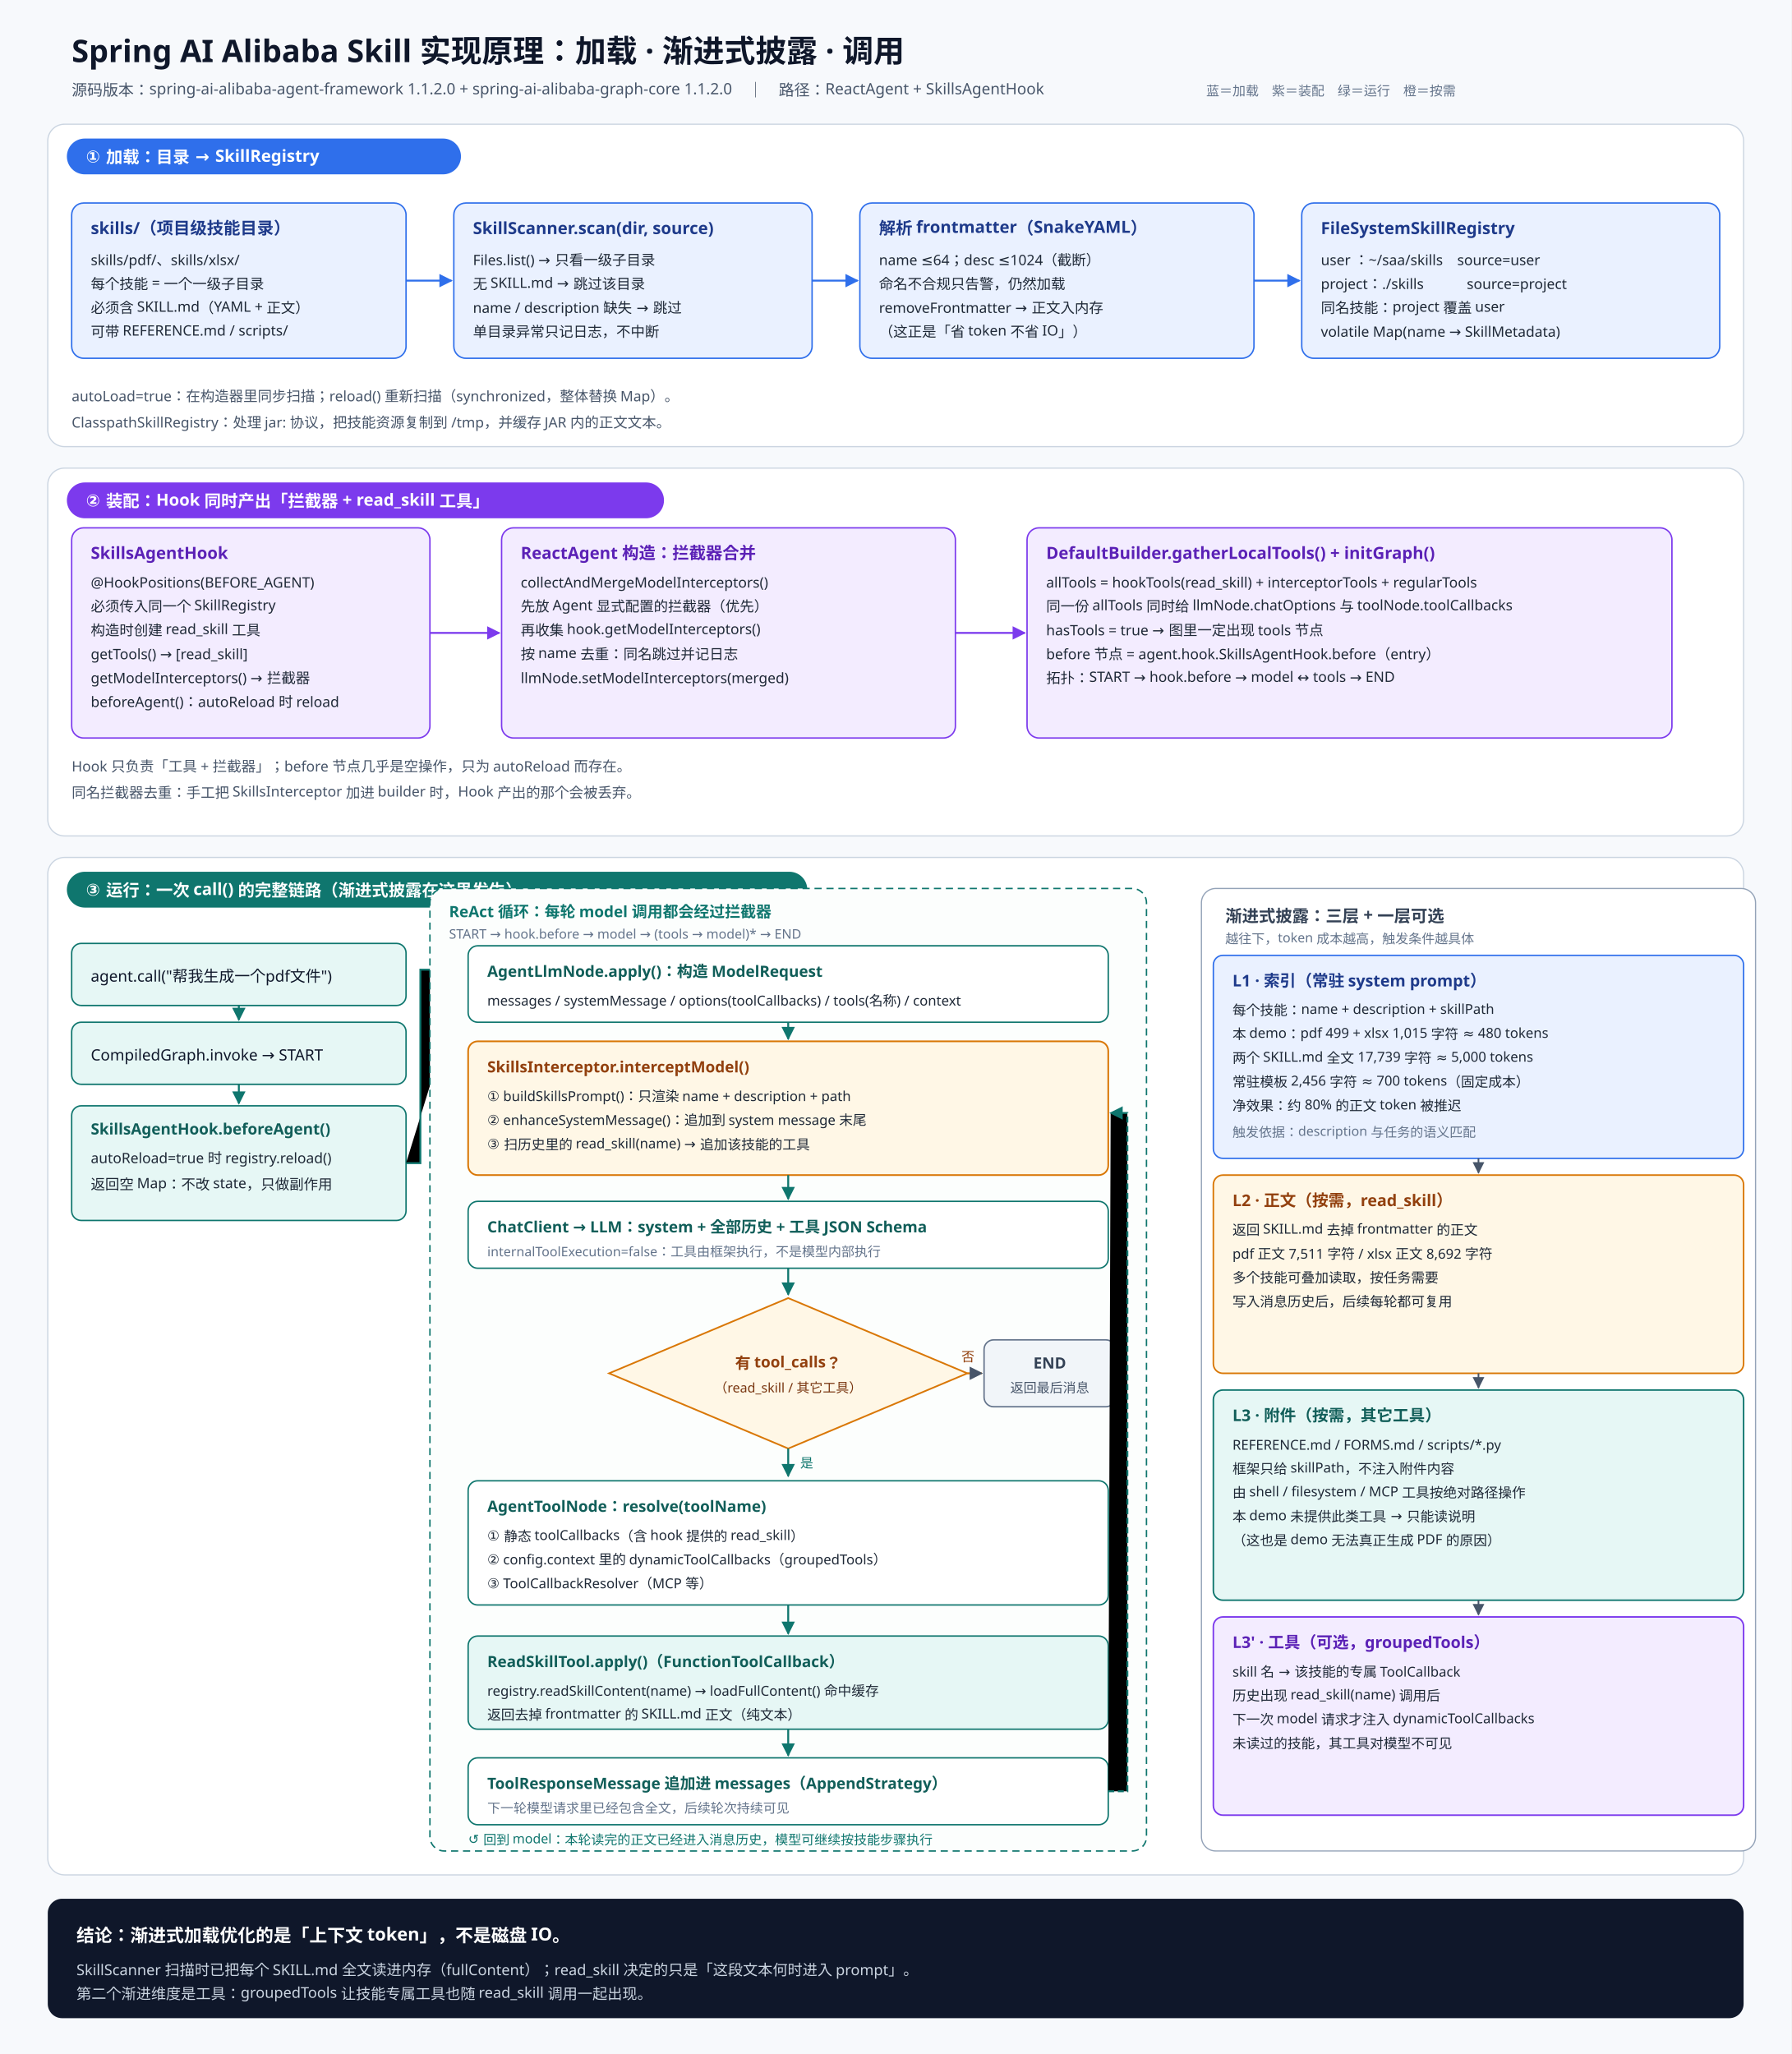
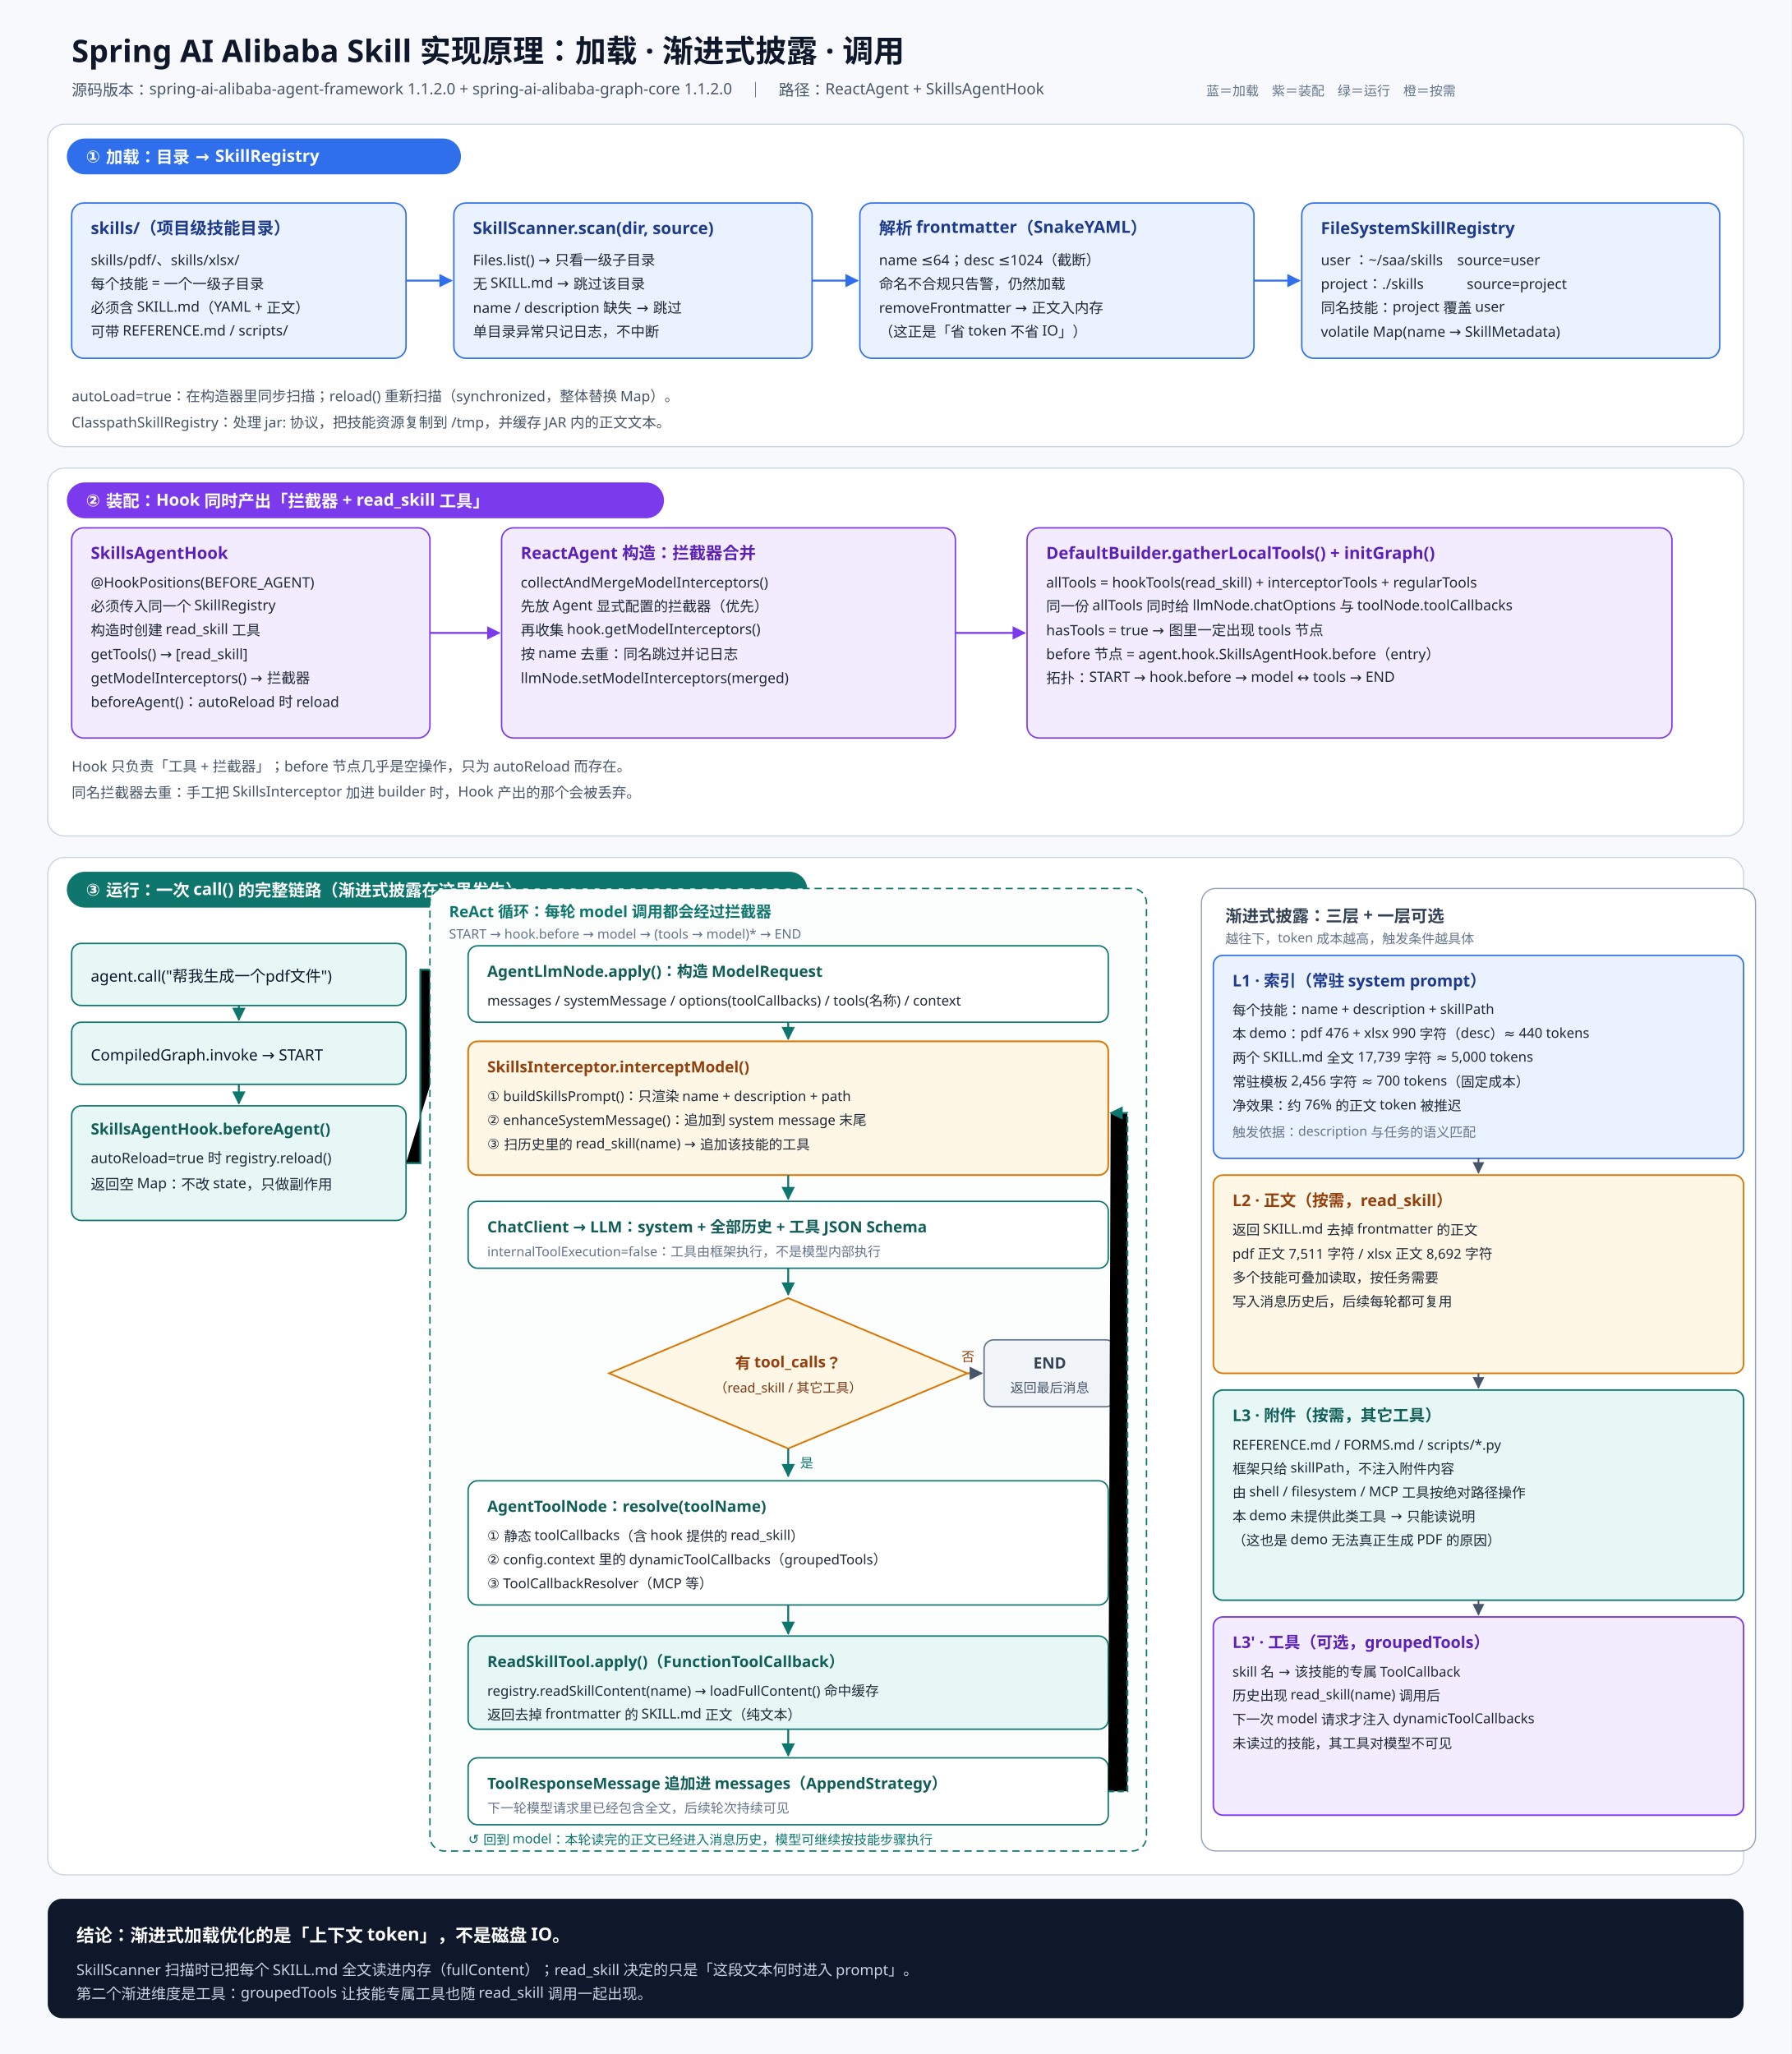
<svg xmlns="http://www.w3.org/2000/svg" width="1500" height="1720" viewBox="0 0 1500 1720" font-family="'Microsoft YaHei','PingFang SC','Noto Sans SC',sans-serif">
  <defs>
    <marker id="arrow" viewBox="0 0 10 10" refX="9" refY="5" markerWidth="7" markerHeight="7" orient="auto">
      <path d="M0,0 L10,5 L0,10 z" fill="#475569" />
    </marker>
    <marker id="arrowBlue" viewBox="0 0 10 10" refX="9" refY="5" markerWidth="7" markerHeight="7" orient="auto">
      <path d="M0,0 L10,5 L0,10 z" fill="#2f6feb" />
    </marker>
    <marker id="arrowPurple" viewBox="0 0 10 10" refX="9" refY="5" markerWidth="7" markerHeight="7" orient="auto">
      <path d="M0,0 L10,5 L0,10 z" fill="#7c3aed" />
    </marker>
    <marker id="arrowGreen" viewBox="0 0 10 10" refX="9" refY="5" markerWidth="7" markerHeight="7" orient="auto">
      <path d="M0,0 L10,5 L0,10 z" fill="#0f766e" />
    </marker>
  </defs>
  <rect x="0" y="0" width="1500" height="1720" fill="#f7f9fc" />
  <text x="60" y="52" font-size="26" font-weight="700" fill="#0f172a">Spring AI Alibaba Skill 实现原理：加载 · 渐进式披露 · 调用</text>
  <text x="60" y="80" font-size="13" fill="#475569">源码版本：spring-ai-alibaba-agent-framework 1.1.2.0 + spring-ai-alibaba-graph-core 1.1.2.0　｜　路径：ReactAgent + SkillsAgentHook</text>
  <text x="1010" y="80" font-size="11" fill="#64748b">蓝＝加载　紫＝装配　绿＝运行　橙＝按需</text>
  <rect x="40" y="104" width="1420" height="270" rx="14" fill="#ffffff" stroke="#cbd5e1" />
  <rect x="56" y="116" width="330" height="30" rx="15" fill="#2f6feb" />
  <text x="72" y="136" font-size="14" font-weight="700" fill="#ffffff">① 加载：目录 → SkillRegistry</text>
  <g>
    <rect x="60" y="170" width="280" height="130" rx="10" fill="#eaf1ff" stroke="#2f6feb" stroke-width="1.2" />
    <text x="76" y="196" font-size="14" font-weight="700" fill="#1e3a8a">skills/（项目级技能目录）</text>
    <text x="76" y="222" font-size="12" fill="#1f2937">skills/pdf/、skills/xlsx/</text>
    <text x="76" y="242" font-size="12" fill="#1f2937">每个技能 = 一个一级子目录</text>
    <text x="76" y="262" font-size="12" fill="#1f2937">必须含 SKILL.md（YAML + 正文）</text>
    <text x="76" y="282" font-size="12" fill="#1f2937">可带 REFERENCE.md / scripts/</text>
  </g>
  <g>
    <rect x="380" y="170" width="300" height="130" rx="10" fill="#eaf1ff" stroke="#2f6feb" stroke-width="1.2" />
    <text x="396" y="196" font-size="14" font-weight="700" fill="#1e3a8a">SkillScanner.scan(dir, source)</text>
    <text x="396" y="222" font-size="12" fill="#1f2937">Files.list() → 只看一级子目录</text>
    <text x="396" y="242" font-size="12" fill="#1f2937">无 SKILL.md → 跳过该目录</text>
    <text x="396" y="262" font-size="12" fill="#1f2937">name / description 缺失 → 跳过</text>
    <text x="396" y="282" font-size="12" fill="#1f2937">单目录异常只记日志，不中断</text>
  </g>
  <g>
    <rect x="720" y="170" width="330" height="130" rx="10" fill="#eaf1ff" stroke="#2f6feb" stroke-width="1.2" />
    <text x="736" y="196" font-size="14" font-weight="700" fill="#1e3a8a">解析 frontmatter（SnakeYAML）</text>
    <text x="736" y="222" font-size="12" fill="#1f2937">name ≤64；desc ≤1024（截断）</text>
    <text x="736" y="242" font-size="12" fill="#1f2937">命名不合规只告警，仍然加载</text>
    <text x="736" y="262" font-size="12" fill="#1f2937">removeFrontmatter → 正文入内存</text>
    <text x="736" y="282" font-size="12" fill="#1f2937">（这正是「省 token 不省 IO」）</text>
  </g>
  <g>
    <rect x="1090" y="170" width="350" height="130" rx="10" fill="#eaf1ff" stroke="#2f6feb" stroke-width="1.2" />
    <text x="1106" y="196" font-size="14" font-weight="700" fill="#1e3a8a">FileSystemSkillRegistry</text>
    <text x="1106" y="222" font-size="12" fill="#1f2937">user    ：~/saa/skills　source=user</text>
    <text x="1106" y="242" font-size="12" fill="#1f2937">project：./skills　　　source=project</text>
    <text x="1106" y="262" font-size="12" fill="#1f2937">同名技能：project 覆盖 user</text>
    <text x="1106" y="282" font-size="12" fill="#1f2937">volatile Map(name → SkillMetadata)</text>
  </g>
  <path d="M340,235 L378,235" stroke="#2f6feb" stroke-width="1.6" marker-end="url(#arrowBlue)" />
  <path d="M680,235 L718,235" stroke="#2f6feb" stroke-width="1.6" marker-end="url(#arrowBlue)" />
  <path d="M1050,235 L1088,235" stroke="#2f6feb" stroke-width="1.6" marker-end="url(#arrowBlue)" />
  <text x="60" y="336" font-size="12" fill="#475569">autoLoad=true：在构造器里同步扫描；reload() 重新扫描（synchronized，整体替换 Map）。</text>
  <text x="60" y="358" font-size="12" fill="#475569">ClasspathSkillRegistry：处理 jar: 协议，把技能资源复制到 /tmp，并缓存 JAR 内的正文文本。</text>
  <rect x="40" y="392" width="1420" height="308" rx="14" fill="#ffffff" stroke="#cbd5e1" />
  <rect x="56" y="404" width="500" height="30" rx="15" fill="#7c3aed" />
  <text x="72" y="424" font-size="14" font-weight="700" fill="#ffffff">② 装配：Hook 同时产出「拦截器 + read_skill 工具」</text>
  <g>
    <rect x="60" y="442" width="300" height="176" rx="10" fill="#f3ecff" stroke="#7c3aed" stroke-width="1.2" />
    <text x="76" y="468" font-size="14" font-weight="700" fill="#5b21b6">SkillsAgentHook</text>
    <text x="76" y="492" font-size="12" fill="#1f2937">@HookPositions(BEFORE_AGENT)</text>
    <text x="76" y="512" font-size="12" fill="#1f2937">必须传入同一个 SkillRegistry</text>
    <text x="76" y="532" font-size="12" fill="#1f2937">构造时创建 read_skill 工具</text>
    <text x="76" y="552" font-size="12" fill="#1f2937">getTools() → [read_skill]</text>
    <text x="76" y="572" font-size="12" fill="#1f2937">getModelInterceptors() → 拦截器</text>
    <text x="76" y="592" font-size="12" fill="#1f2937">beforeAgent()：autoReload 时 reload</text>
  </g>
  <g>
    <rect x="420" y="442" width="380" height="176" rx="10" fill="#f3ecff" stroke="#7c3aed" stroke-width="1.2" />
    <text x="436" y="468" font-size="14" font-weight="700" fill="#5b21b6">ReactAgent 构造：拦截器合并</text>
    <text x="436" y="492" font-size="12" fill="#1f2937">collectAndMergeModelInterceptors()</text>
    <text x="436" y="512" font-size="12" fill="#1f2937">先放 Agent 显式配置的拦截器（优先）</text>
    <text x="436" y="532" font-size="12" fill="#1f2937">再收集 hook.getModelInterceptors()</text>
    <text x="436" y="552" font-size="12" fill="#1f2937">按 name 去重：同名跳过并记日志</text>
    <text x="436" y="572" font-size="12" fill="#1f2937">llmNode.setModelInterceptors(merged)</text>
  </g>
  <g>
    <rect x="860" y="442" width="540" height="176" rx="10" fill="#f3ecff" stroke="#7c3aed" stroke-width="1.2" />
    <text x="876" y="468" font-size="14" font-weight="700" fill="#5b21b6">DefaultBuilder.gatherLocalTools() + initGraph()</text>
    <text x="876" y="492" font-size="12" fill="#1f2937">allTools = hookTools(read_skill) + interceptorTools + regularTools</text>
    <text x="876" y="512" font-size="12" fill="#1f2937">同一份 allTools 同时给 llmNode.chatOptions 与 toolNode.toolCallbacks</text>
    <text x="876" y="532" font-size="12" fill="#1f2937">hasTools = true → 图里一定出现 tools 节点</text>
    <text x="876" y="552" font-size="12" fill="#1f2937">before 节点 = agent.hook.SkillsAgentHook.before（entry）</text>
    <text x="876" y="572" font-size="12" fill="#1f2937">拓扑：START → hook.before → model ↔ tools → END</text>
  </g>
  <path d="M360,530 L418,530" stroke="#7c3aed" stroke-width="1.6" marker-end="url(#arrowPurple)" />
  <path d="M800,530 L858,530" stroke="#7c3aed" stroke-width="1.6" marker-end="url(#arrowPurple)" />
  <text x="60" y="646" font-size="12" fill="#475569">Hook 只负责「工具 + 拦截器」；before 节点几乎是空操作，只为 autoReload 而存在。</text>
  <text x="60" y="668" font-size="12" fill="#475569">同名拦截器去重：手工把 SkillsInterceptor 加进 builder 时，Hook 产出的那个会被丢弃。</text>
  <rect x="40" y="718" width="1420" height="852" rx="14" fill="#ffffff" stroke="#cbd5e1" />
  <rect x="56" y="730" width="620" height="30" rx="15" fill="#0f766e" />
  <text x="72" y="750" font-size="14" font-weight="700" fill="#ffffff">③ 运行：一次 call() 的完整链路（渐进式披露在这里发生）</text>
  <g>
    <rect x="60" y="790" width="280" height="52" rx="8" fill="#e6f7f5" stroke="#0f766e" stroke-width="1.2" />
    <text x="76" y="822" font-size="13" fill="#0f172a">agent.call("帮我生成一个pdf文件")</text>
  </g>
  <g>
    <rect x="60" y="856" width="280" height="52" rx="8" fill="#e6f7f5" stroke="#0f766e" stroke-width="1.2" />
    <text x="76" y="888" font-size="13" fill="#0f172a">CompiledGraph.invoke → START</text>
  </g>
  <g>
    <rect x="60" y="926" width="280" height="96" rx="8" fill="#e6f7f5" stroke="#0f766e" stroke-width="1.2" />
    <text x="76" y="950" font-size="13" font-weight="700" fill="#115e59">SkillsAgentHook.beforeAgent()</text>
    <text x="76" y="974" font-size="12" fill="#1f2937">autoReload=true 时 registry.reload()</text>
    <text x="76" y="996" font-size="12" fill="#1f2937">返回空 Map：不改 state，只做副作用</text>
  </g>
  <path d="M200,842 L200,854" stroke="#0f766e" stroke-width="1.6" marker-end="url(#arrowGreen)" />
  <path d="M200,908 L200,924" stroke="#0f766e" stroke-width="1.6" marker-end="url(#arrowGreen)" />
  <path d="M340,974 L352,974 L352,812 L390,812" stroke="#0f766e" stroke-width="1.6" marker-end="url(#arrowGreen)" />
  <rect x="360" y="744" width="600" height="806" rx="12" fill="#fcfefd" stroke="#0f766e" stroke-width="1.2" stroke-dasharray="6 4" />
  <text x="376" y="768" font-size="13" font-weight="700" fill="#0f766e">ReAct 循环：每轮 model 调用都会经过拦截器</text>
  <text x="376" y="786" font-size="11" fill="#64748b">START → hook.before → model → (tools → model)* → END</text>
  <g>
    <rect x="392" y="792" width="536" height="64" rx="8" fill="#ffffff" stroke="#0f766e" stroke-width="1.2" />
    <text x="408" y="818" font-size="13" font-weight="700" fill="#115e59">AgentLlmNode.apply()：构造 ModelRequest</text>
    <text x="408" y="842" font-size="11.5" fill="#1f2937">messages / systemMessage / options(toolCallbacks) / tools(名称) / context</text>
  </g>
  <g>
    <rect x="392" y="872" width="536" height="112" rx="8" fill="#fff7e6" stroke="#d97706" stroke-width="1.4" />
    <text x="408" y="898" font-size="13" font-weight="700" fill="#92400e">SkillsInterceptor.interceptModel()</text>
    <text x="408" y="922" font-size="11.5" fill="#1f2937">① buildSkillsPrompt()：只渲染 name + description + path</text>
    <text x="408" y="942" font-size="11.5" fill="#1f2937">② enhanceSystemMessage()：追加到 system message 末尾</text>
    <text x="408" y="962" font-size="11.5" fill="#1f2937">③ 扫历史里的 read_skill(name) → 追加该技能的工具</text>
  </g>
  <g>
    <rect x="392" y="1006" width="536" height="56" rx="8" fill="#ffffff" stroke="#0f766e" stroke-width="1.2" />
    <text x="408" y="1032" font-size="13" font-weight="700" fill="#115e59">ChatClient → LLM：system + 全部历史 + 工具 JSON Schema</text>
    <text x="408" y="1052" font-size="11" fill="#64748b">internalToolExecution=false：工具由框架执行，不是模型内部执行</text>
  </g>
  <path d="M660,856 L660,870" stroke="#0f766e" stroke-width="1.6" marker-end="url(#arrowGreen)" />
  <path d="M660,984 L660,1004" stroke="#0f766e" stroke-width="1.6" marker-end="url(#arrowGreen)" />
  <path d="M660,1062 L660,1084" stroke="#0f766e" stroke-width="1.6" marker-end="url(#arrowGreen)" />
  <polygon points="660,1087 810,1150 660,1213 510,1150" fill="#fff7e6" stroke="#d97706" stroke-width="1.4" />
  <text x="660" y="1146" font-size="13" font-weight="700" fill="#92400e" text-anchor="middle">有 tool_calls？</text>
  <text x="660" y="1166" font-size="11" fill="#78350f" text-anchor="middle">（read_skill / 其它工具）</text>
  <path d="M810,1150 L822,1150" stroke="#d97706" stroke-width="1.6" marker-end="url(#arrow)" />
  <text x="816" y="1140" font-size="11" fill="#92400e" text-anchor="end">否</text>
  <g>
    <rect x="824" y="1122" width="110" height="56" rx="8" fill="#f1f5f9" stroke="#64748b" stroke-width="1.2" />
    <text x="879" y="1146" font-size="13" font-weight="700" fill="#334155" text-anchor="middle">END</text>
    <text x="879" y="1166" font-size="11" fill="#475569" text-anchor="middle">返回最后消息</text>
  </g>
  <path d="M660,1213 L660,1236" stroke="#0f766e" stroke-width="1.6" marker-end="url(#arrowGreen)" />
  <text x="670" y="1229" font-size="11" fill="#0f766e">是</text>
  <g>
    <rect x="392" y="1240" width="536" height="104" rx="8" fill="#ffffff" stroke="#0f766e" stroke-width="1.2" />
    <text x="408" y="1266" font-size="13" font-weight="700" fill="#115e59">AgentToolNode：resolve(toolName)</text>
    <text x="408" y="1290" font-size="11.5" fill="#1f2937">① 静态 toolCallbacks（含 hook 提供的 read_skill）</text>
    <text x="408" y="1310" font-size="11.5" fill="#1f2937">② config.context 里的 dynamicToolCallbacks（groupedTools）</text>
    <text x="408" y="1330" font-size="11.5" fill="#1f2937">③ ToolCallbackResolver（MCP 等）</text>
  </g>
  <g>
    <rect x="392" y="1370" width="536" height="78" rx="8" fill="#e6f7f5" stroke="#0f766e" stroke-width="1.2" />
    <text x="408" y="1396" font-size="13" font-weight="700" fill="#115e59">ReadSkillTool.apply()（FunctionToolCallback）</text>
    <text x="408" y="1420" font-size="11.5" fill="#1f2937">registry.readSkillContent(name) → loadFullContent() 命中缓存</text>
    <text x="408" y="1440" font-size="11.5" fill="#1f2937">返回去掉 frontmatter 的 SKILL.md 正文（纯文本）</text>
  </g>
  <g>
    <rect x="392" y="1472" width="536" height="56" rx="8" fill="#ffffff" stroke="#0f766e" stroke-width="1.2" />
    <text x="408" y="1498" font-size="13" font-weight="700" fill="#115e59">ToolResponseMessage 追加进 messages（AppendStrategy）</text>
    <text x="408" y="1518" font-size="11" fill="#64748b">下一轮模型请求里已经包含全文，后续轮次持续可见</text>
  </g>
  <path d="M660,1344 L660,1368" stroke="#0f766e" stroke-width="1.6" marker-end="url(#arrowGreen)" />
  <path d="M660,1448 L660,1470" stroke="#0f766e" stroke-width="1.6" marker-end="url(#arrowGreen)" />
  <path d="M928,1500 L944,1500 L944,932 L930,932" stroke="#0f766e" stroke-width="1.6" marker-end="url(#arrowGreen)" stroke-dasharray="5 3" />
  <text x="392" y="1544" font-size="11" fill="#0f766e">↺ 回到 model：本轮读完的正文已经进入消息历史，模型可继续按技能步骤执行</text>
  <rect x="1006" y="744" width="464" height="806" rx="12" fill="#ffffff" stroke="#94a3b8" />
  <text x="1026" y="772" font-size="14" font-weight="700" fill="#334155">渐进式披露：三层 + 一层可选</text>
  <text x="1026" y="790" font-size="11" fill="#64748b">越往下，token 成本越高，触发条件越具体</text>
  <g>
    <rect x="1016" y="800" width="444" height="170" rx="8" fill="#eaf1ff" stroke="#2f6feb" stroke-width="1.2" />
    <text x="1032" y="826" font-size="13.5" font-weight="700" fill="#1e3a8a">L1 · 索引（常驻 system prompt）</text>
    <text x="1032" y="850" font-size="11.5" fill="#1f2937">每个技能：name + description + skillPath</text>
-     <text x="1032" y="870" font-size="11.5" fill="#1f2937">本 demo：pdf 499 + xlsx 1,015 字符 ≈ 480 tokens</text>
+     <text x="1032" y="870" font-size="11.5" fill="#1f2937">本 demo：pdf 476 + xlsx 990 字符（desc）≈ 440 tokens</text>
    <text x="1032" y="890" font-size="11.5" fill="#1f2937">两个 SKILL.md 全文 17,739 字符 ≈ 5,000 tokens</text>
    <text x="1032" y="910" font-size="11.5" fill="#1f2937">常驻模板 2,456 字符 ≈ 700 tokens（固定成本）</text>
-     <text x="1032" y="930" font-size="11.5" fill="#1f2937">净效果：约 80% 的正文 token 被推迟</text>
+     <text x="1032" y="930" font-size="11.5" fill="#1f2937">净效果：约 76% 的正文 token 被推迟</text>
    <text x="1032" y="952" font-size="11" fill="#64748b">触发依据：description 与任务的语义匹配</text>
  </g>
  <g>
    <rect x="1016" y="984" width="444" height="166" rx="8" fill="#fff7e6" stroke="#d97706" stroke-width="1.3" />
    <text x="1032" y="1010" font-size="13.5" font-weight="700" fill="#92400e">L2 · 正文（按需，read_skill）</text>
    <text x="1032" y="1034" font-size="11.5" fill="#1f2937">返回 SKILL.md 去掉 frontmatter 的正文</text>
    <text x="1032" y="1054" font-size="11.5" fill="#1f2937">pdf 正文 7,511 字符 / xlsx 正文 8,692 字符</text>
    <text x="1032" y="1074" font-size="11.5" fill="#1f2937">多个技能可叠加读取，按任务需要</text>
    <text x="1032" y="1094" font-size="11.5" fill="#1f2937">写入消息历史后，后续每轮都可复用</text>
  </g>
  <g>
    <rect x="1016" y="1164" width="444" height="176" rx="8" fill="#e6f7f5" stroke="#0f766e" stroke-width="1.3" />
    <text x="1032" y="1190" font-size="13.5" font-weight="700" fill="#115e59">L3 · 附件（按需，其它工具）</text>
    <text x="1032" y="1214" font-size="11.5" fill="#1f2937">REFERENCE.md / FORMS.md / scripts/*.py</text>
    <text x="1032" y="1234" font-size="11.5" fill="#1f2937">框架只给 skillPath，不注入附件内容</text>
    <text x="1032" y="1254" font-size="11.5" fill="#1f2937">由 shell / filesystem / MCP 工具按绝对路径操作</text>
    <text x="1032" y="1274" font-size="11.5" fill="#1f2937">本 demo 未提供此类工具 → 只能读说明</text>
    <text x="1032" y="1294" font-size="11.5" fill="#1f2937">（这也是 demo 无法真正生成 PDF 的原因）</text>
  </g>
  <g>
    <rect x="1016" y="1354" width="444" height="166" rx="8" fill="#f3ecff" stroke="#7c3aed" stroke-width="1.3" />
    <text x="1032" y="1380" font-size="13.5" font-weight="700" fill="#5b21b6">L3' · 工具（可选，groupedTools）</text>
    <text x="1032" y="1404" font-size="11.5" fill="#1f2937">skill 名 → 该技能的专属 ToolCallback</text>
    <text x="1032" y="1424" font-size="11.5" fill="#1f2937">历史出现 read_skill(name) 调用后</text>
    <text x="1032" y="1444" font-size="11.5" fill="#1f2937">下一次 model 请求才注入 dynamicToolCallbacks</text>
    <text x="1032" y="1464" font-size="11.5" fill="#1f2937">未读过的技能，其工具对模型不可见</text>
  </g>
  <path d="M1238,970 L1238,982" stroke="#475569" stroke-width="1.4" marker-end="url(#arrow)" />
  <path d="M1238,1150 L1238,1162" stroke="#475569" stroke-width="1.4" marker-end="url(#arrow)" />
  <path d="M1238,1340 L1238,1352" stroke="#475569" stroke-width="1.4" marker-end="url(#arrow)" />
  <rect x="40" y="1590" width="1420" height="100" rx="12" fill="#0f172a" />
  <text x="64" y="1626" font-size="15" font-weight="700" fill="#ffffff">结论：渐进式加载优化的是「上下文 token」，不是磁盘 IO。</text>
  <text x="64" y="1654" font-size="12.5" fill="#cbd5e1">SkillScanner 扫描时已把每个 SKILL.md 全文读进内存（fullContent）；read_skill 决定的只是「这段文本何时进入 prompt」。</text>
  <text x="64" y="1674" font-size="12.5" fill="#cbd5e1">第二个渐进维度是工具：groupedTools 让技能专属工具也随 read_skill 调用一起出现。</text>
</svg>
